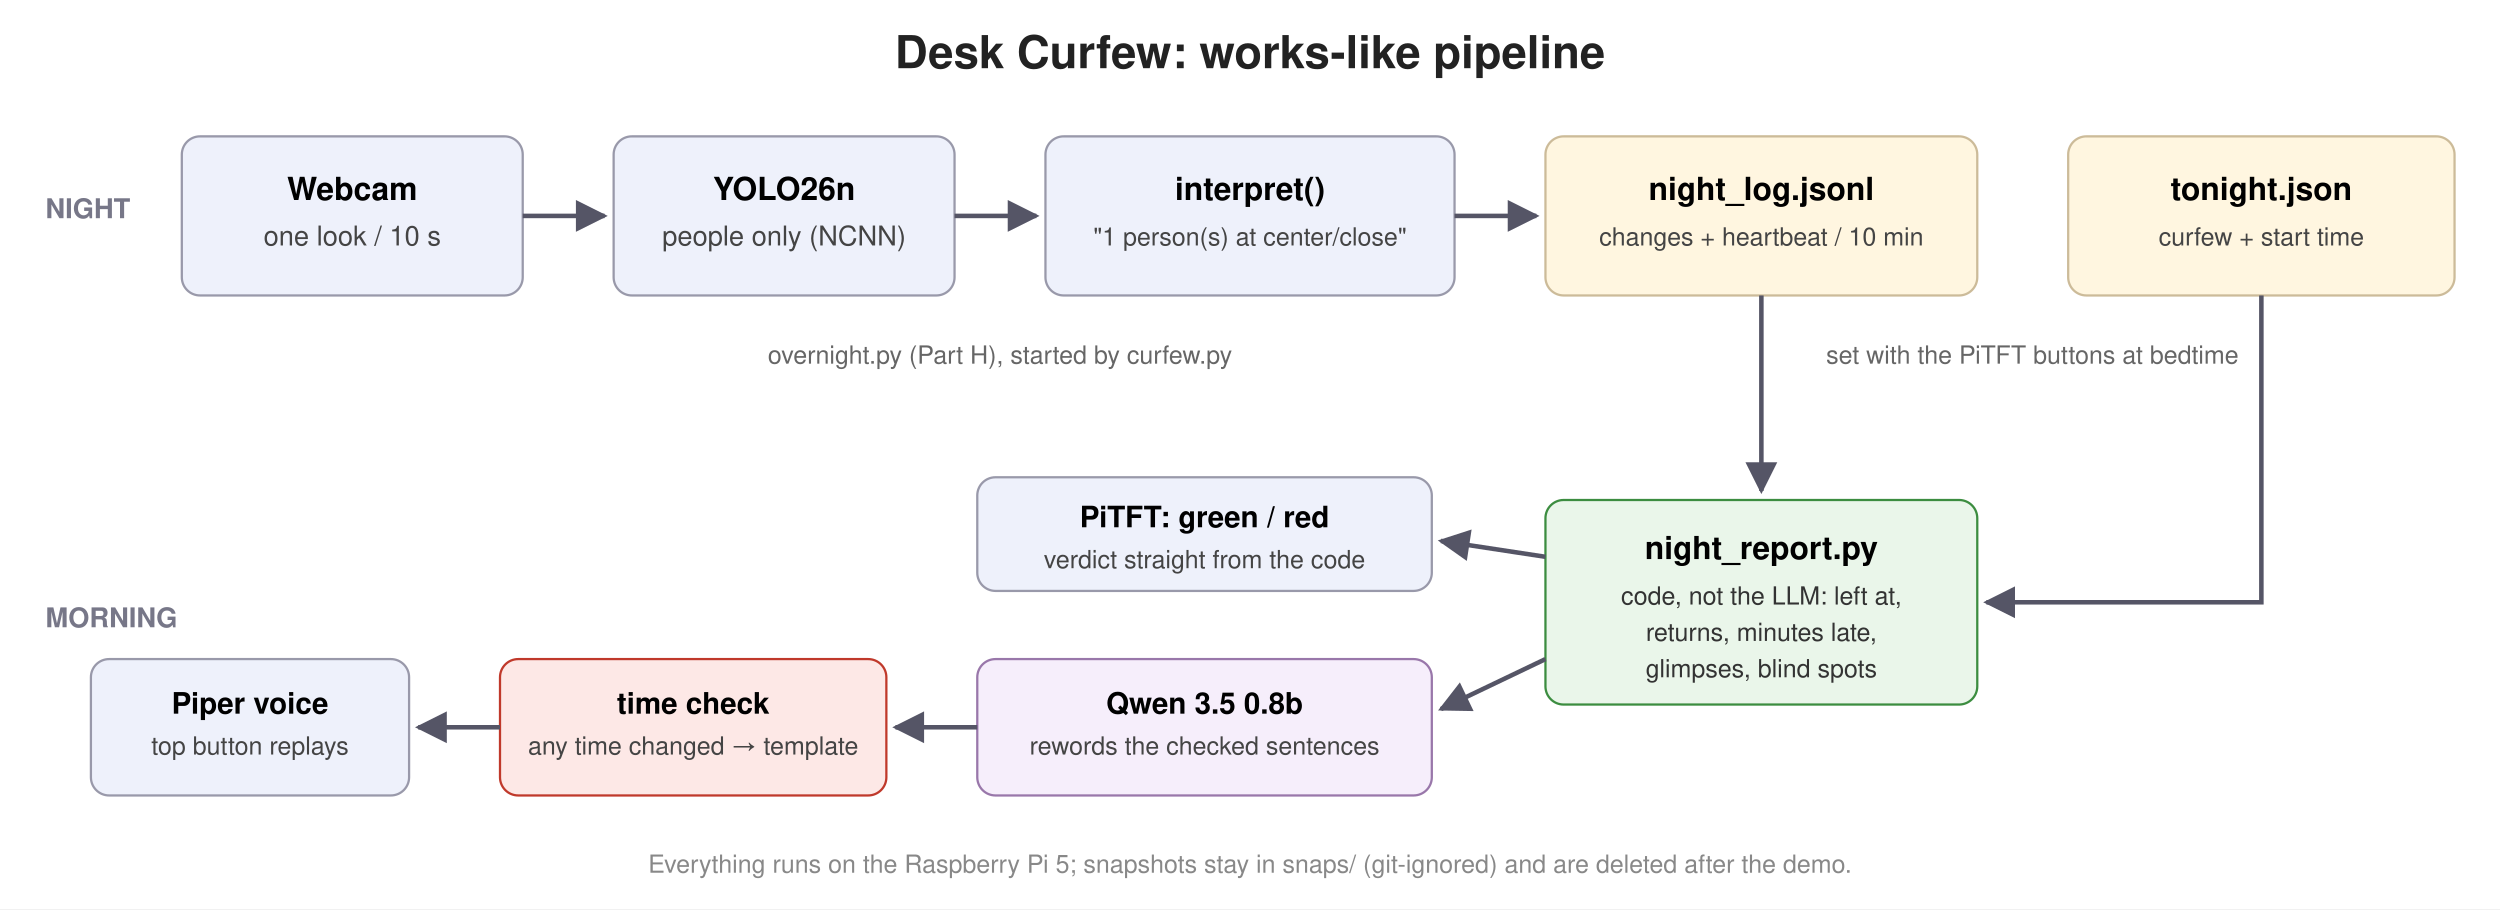
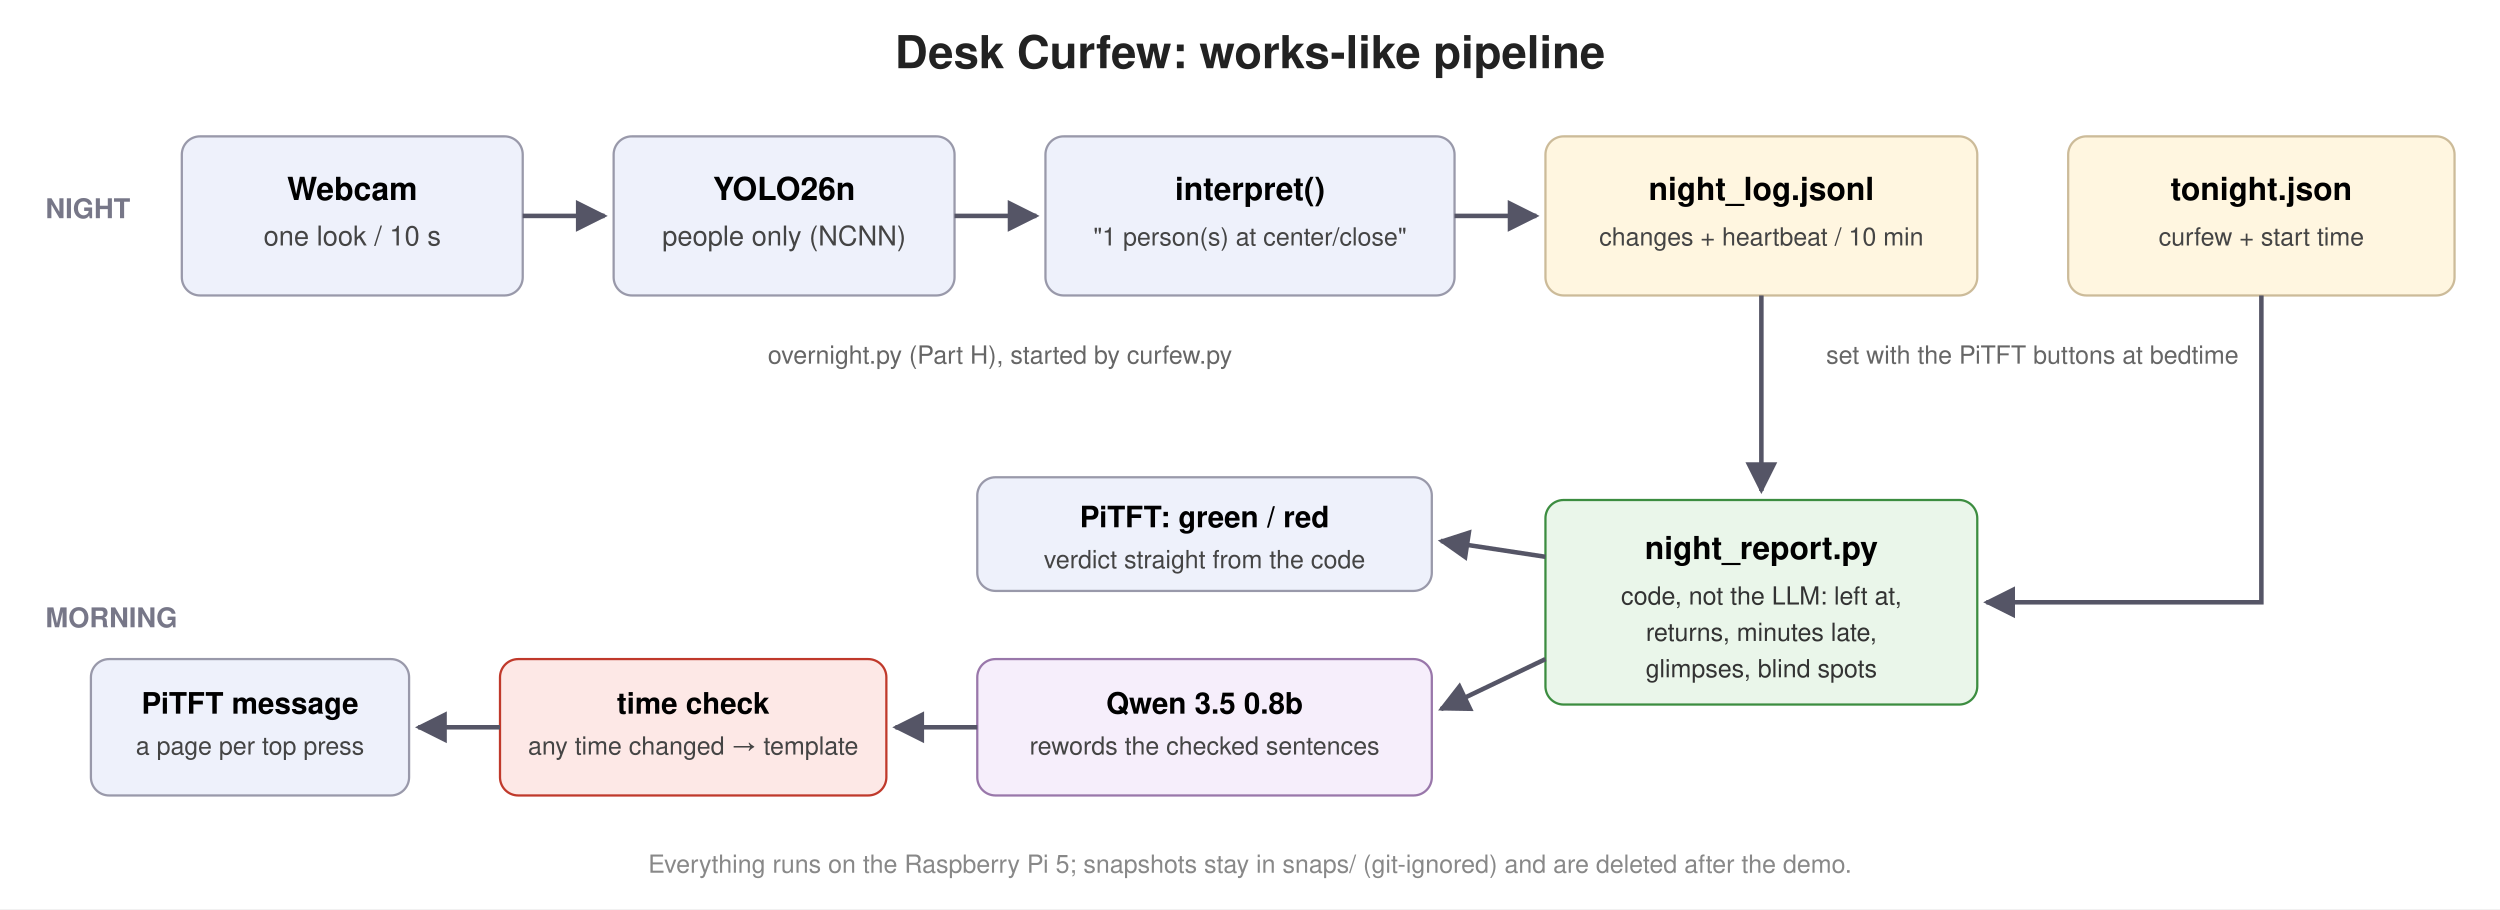
<svg xmlns="http://www.w3.org/2000/svg" viewBox="0 0 1100 400" font-family="Helvetica, Arial, sans-serif">
  <rect width="1100" height="400" fill="#ffffff" />
  <defs>
    <marker id="a" viewBox="0 0 10 10" refX="9" refY="5" markerWidth="7" markerHeight="7" orient="auto">
      <path d="M0,0 L10,5 L0,10 z" fill="#556" />
    </marker>
  </defs>
  <text x="550" y="30" text-anchor="middle" font-size="20" font-weight="bold" fill="#222">Desk Curfew: works-like pipeline</text>
  <text x="20" y="96" font-size="12" font-weight="bold" fill="#778">NIGHT</text>
  <text x="20" y="276" font-size="12" font-weight="bold" fill="#778">MORNING</text>
  <rect x="80" y="60" width="150" height="70" rx="8" fill="#eef1fb" stroke="#99a" />
  <text x="155" y="88" text-anchor="middle" font-size="14" font-weight="bold">Webcam</text>
  <text x="155" y="108" text-anchor="middle" font-size="12" fill="#444">one look / 10 s</text>
  <rect x="270" y="60" width="150" height="70" rx="8" fill="#eef1fb" stroke="#99a" />
  <text x="345" y="88" text-anchor="middle" font-size="14" font-weight="bold">YOLO26n</text>
  <text x="345" y="108" text-anchor="middle" font-size="12" fill="#444">people only (NCNN)</text>
  <rect x="460" y="60" width="180" height="70" rx="8" fill="#eef1fb" stroke="#99a" />
  <text x="550" y="88" text-anchor="middle" font-size="14" font-weight="bold">interpret()</text>
  <text x="550" y="108" text-anchor="middle" font-size="11" fill="#444">"1 person(s) at center/close"</text>
  <rect x="680" y="60" width="190" height="70" rx="8" fill="#fff6e0" stroke="#cb9" />
  <text x="775" y="88" text-anchor="middle" font-size="14" font-weight="bold">night_log.jsonl</text>
  <text x="775" y="108" text-anchor="middle" font-size="11" fill="#444">changes + heartbeat / 10 min</text>
  <rect x="910" y="60" width="170" height="70" rx="8" fill="#fff6e0" stroke="#cb9" />
  <text x="995" y="88" text-anchor="middle" font-size="14" font-weight="bold">tonight.json</text>
  <text x="995" y="108" text-anchor="middle" font-size="11" fill="#444">curfew + start time</text>
  <line x1="230" y1="95" x2="266" y2="95" stroke="#556" stroke-width="2" marker-end="url(#a)" />
  <line x1="420" y1="95" x2="456" y2="95" stroke="#556" stroke-width="2" marker-end="url(#a)" />
  <line x1="640" y1="95" x2="676" y2="95" stroke="#556" stroke-width="2" marker-end="url(#a)" />
  <text x="985" y="160" text-anchor="end" font-size="11" fill="#666">set with the PiTFT buttons at bedtime</text>
  <text x="440" y="160" text-anchor="middle" font-size="11" fill="#666">overnight.py (Part H), started by curfew.py</text>
  <rect x="680" y="220" width="190" height="90" rx="8" fill="#eaf6ea" stroke="#3c8d40" />
  <text x="775" y="246" text-anchor="middle" font-size="14" font-weight="bold">night_report.py</text>
  <text x="775" y="266" text-anchor="middle" font-size="11" fill="#333">code, not the LLM: left at,</text>
  <text x="775" y="282" text-anchor="middle" font-size="11" fill="#333">returns, minutes late,</text>
  <text x="775" y="298" text-anchor="middle" font-size="11" fill="#333">glimpses, blind spots</text>
  <line x1="775" y1="130" x2="775" y2="216" stroke="#556" stroke-width="2" marker-end="url(#a)" />
  <path d="M995,130 L995,265 L874,265" fill="none" stroke="#556" stroke-width="2" marker-end="url(#a)" />
  <rect x="430" y="210" width="200" height="50" rx="8" fill="#eef1fb" stroke="#99a" />
  <text x="530" y="232" text-anchor="middle" font-size="13" font-weight="bold">PiTFT: green / red</text>
  <text x="530" y="250" text-anchor="middle" font-size="11" fill="#444">verdict straight from the code</text>
  <line x1="680" y1="245" x2="634" y2="238" stroke="#556" stroke-width="2" marker-end="url(#a)" />
  <rect x="430" y="290" width="200" height="60" rx="8" fill="#f6eefb" stroke="#97a" />
  <text x="530" y="314" text-anchor="middle" font-size="13" font-weight="bold">Qwen 3.5 0.8b</text>
  <text x="530" y="332" text-anchor="middle" font-size="11" fill="#444">rewords the checked sentences</text>
  <line x1="680" y1="290" x2="634" y2="312" stroke="#556" stroke-width="2" marker-end="url(#a)" />
  <rect x="220" y="290" width="170" height="60" rx="8" fill="#fde8e6" stroke="#c0392b" />
  <text x="305" y="314" text-anchor="middle" font-size="13" font-weight="bold">time check</text>
  <text x="305" y="332" text-anchor="middle" font-size="11" fill="#444">any time changed → template</text>
  <line x1="430" y1="320" x2="394" y2="320" stroke="#556" stroke-width="2" marker-end="url(#a)" />
  <rect x="40" y="290" width="140" height="60" rx="8" fill="#eef1fb" stroke="#99a" />
-   <text x="110" y="314" text-anchor="middle" font-size="13" font-weight="bold">Piper voice</text>
-   <text x="110" y="332" text-anchor="middle" font-size="11" fill="#444">top button replays</text>
+   <text x="110" y="314" text-anchor="middle" font-size="13" font-weight="bold">PiTFT message</text>
+   <text x="110" y="332" text-anchor="middle" font-size="11" fill="#444">a page per top press</text>
  <line x1="220" y1="320" x2="184" y2="320" stroke="#556" stroke-width="2" marker-end="url(#a)" />
  <text x="550" y="384" text-anchor="middle" font-size="11" fill="#888">Everything runs on the Raspberry Pi 5; snapshots stay in snaps/ (git-ignored) and are deleted after the demo.</text>
</svg>
